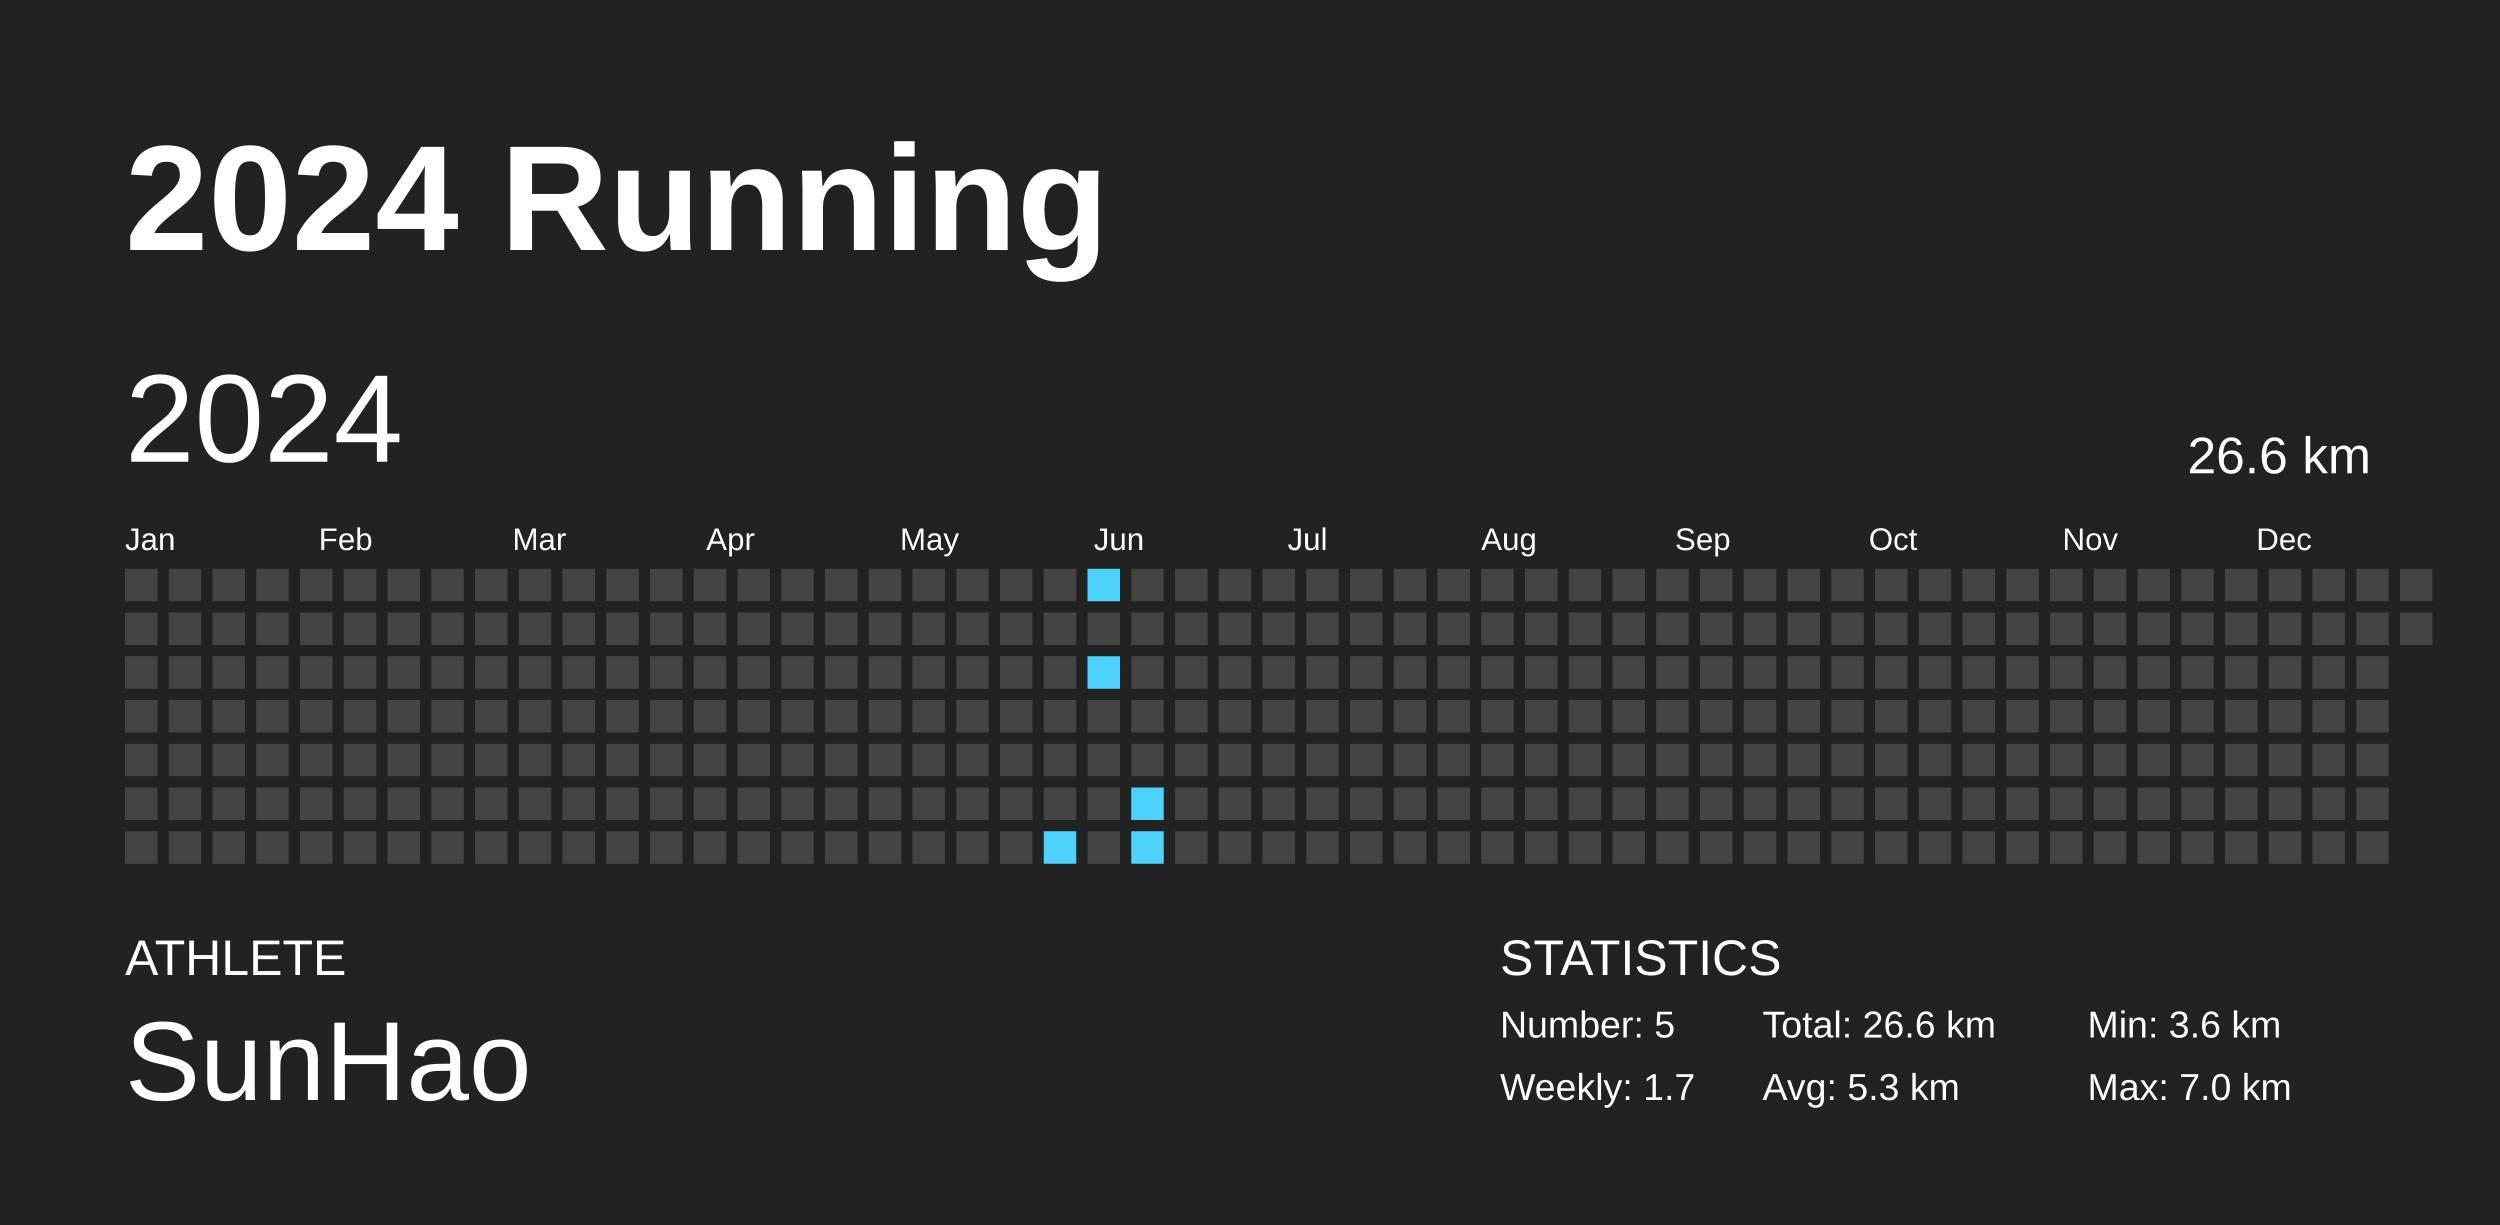
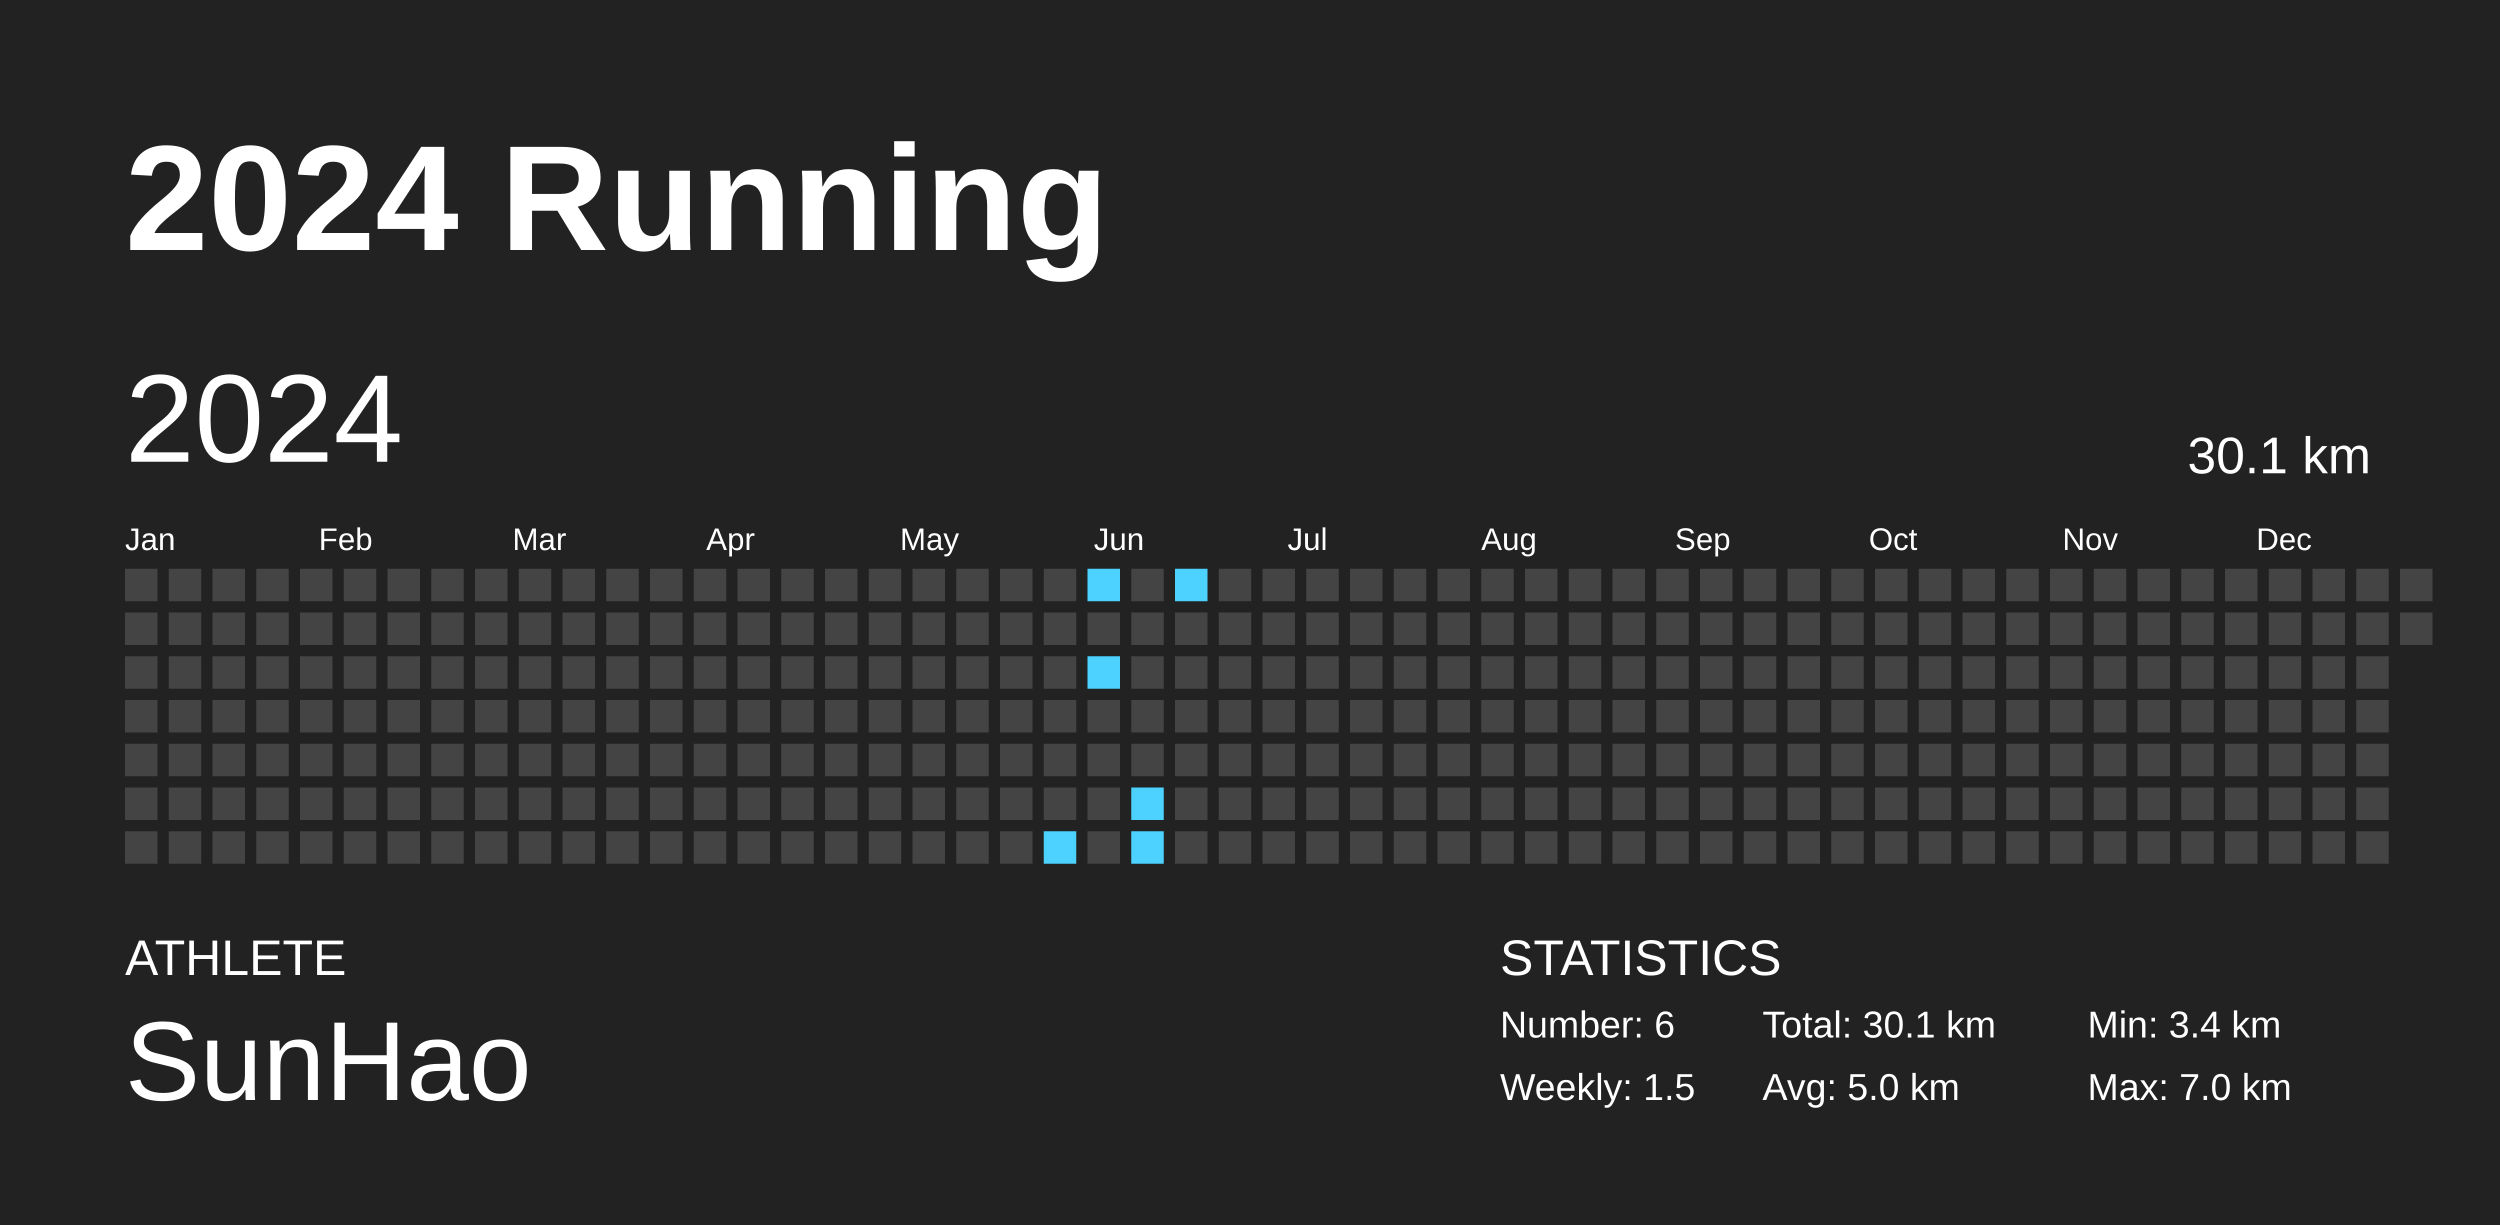
<svg xmlns="http://www.w3.org/2000/svg" baseProfile="full" height="98mm" version="1.1" viewBox="0,0,200,98" width="200mm">
  <defs />
  <rect fill="#222222" height="98" width="200" x="0" y="0" />
  <text fill="#FFFFFF" style="font-size:12px; font-family:Arial; font-weight:bold;" x="10" y="20">2024 Running</text>
  <text fill="#FFFFFF" style="font-size:4px; font-family:Arial" x="10" y="78">ATHLETE</text>
  <text fill="#FFFFFF" style="font-size:9px; font-family:Arial" x="10" y="88">SunHao</text>
  <text fill="#FFFFFF" style="font-size:4px; font-family:Arial" x="120" y="78">STATISTICS</text>
-   <text fill="#FFFFFF" style="font-size:3px; font-family:Arial" x="120" y="83">Number: 5</text>
-   <text fill="#FFFFFF" style="font-size:3px; font-family:Arial" x="120" y="88">Weekly: 1.7</text>
-   <text fill="#FFFFFF" style="font-size:3px; font-family:Arial" x="141" y="83">Total: 26.6 km</text>
-   <text fill="#FFFFFF" style="font-size:3px; font-family:Arial" x="141" y="88">Avg: 5.3 km</text>
-   <text fill="#FFFFFF" style="font-size:3px; font-family:Arial" x="167" y="83">Min: 3.6 km</text>
+   <text fill="#FFFFFF" style="font-size:3px; font-family:Arial" x="120" y="83">Number: 6</text>
+   <text fill="#FFFFFF" style="font-size:3px; font-family:Arial" x="120" y="88">Weekly: 1.5</text>
+   <text fill="#FFFFFF" style="font-size:3px; font-family:Arial" x="141" y="83">Total: 30.1 km</text>
+   <text fill="#FFFFFF" style="font-size:3px; font-family:Arial" x="141" y="88">Avg: 5.0 km</text>
+   <text fill="#FFFFFF" style="font-size:3px; font-family:Arial" x="167" y="83">Min: 3.4 km</text>
  <text fill="#FFFFFF" style="font-size:3px; font-family:Arial" x="167" y="88">Max: 7.0 km</text>
  <text dominant-baseline="hanging" fill="#FFFFFF" style="font-size:10.0px; font-family:Arial;" x="10" y="30">2024</text>
-   <text dominant-baseline="hanging" fill="#FFFFFF" style="font-size:4.125px; font-family:Arial;" x="175" y="35">26.6 km</text>
+   <text dominant-baseline="hanging" fill="#FFFFFF" style="font-size:4.125px; font-family:Arial;" x="175" y="35">30.1 km</text>
  <text fill="#FFFFFF" style="font-size:2.5px; font-family:Arial" x="10.0" y="44">Jan</text>
  <text fill="#FFFFFF" style="font-size:2.5px; font-family:Arial" x="25.5" y="44">Feb</text>
  <text fill="#FFFFFF" style="font-size:2.5px; font-family:Arial" x="41.0" y="44">Mar</text>
  <text fill="#FFFFFF" style="font-size:2.5px; font-family:Arial" x="56.5" y="44">Apr</text>
  <text fill="#FFFFFF" style="font-size:2.5px; font-family:Arial" x="72.0" y="44">May</text>
  <text fill="#FFFFFF" style="font-size:2.5px; font-family:Arial" x="87.5" y="44">Jun</text>
  <text fill="#FFFFFF" style="font-size:2.5px; font-family:Arial" x="103.0" y="44">Jul</text>
  <text fill="#FFFFFF" style="font-size:2.5px; font-family:Arial" x="118.5" y="44">Aug</text>
  <text fill="#FFFFFF" style="font-size:2.5px; font-family:Arial" x="134.0" y="44">Sep</text>
  <text fill="#FFFFFF" style="font-size:2.5px; font-family:Arial" x="149.5" y="44">Oct</text>
  <text fill="#FFFFFF" style="font-size:2.5px; font-family:Arial" x="165.0" y="44">Nov</text>
  <text fill="#FFFFFF" style="font-size:2.5px; font-family:Arial" x="180.5" y="44">Dec</text>
  <rect fill="#444444" height="2.6" width="2.6" x="10.0" y="45.5" />
  <rect fill="#444444" height="2.6" width="2.6" x="10.0" y="49.0" />
  <rect fill="#444444" height="2.6" width="2.6" x="10.0" y="52.5" />
  <rect fill="#444444" height="2.6" width="2.6" x="10.0" y="56.0" />
  <rect fill="#444444" height="2.6" width="2.6" x="10.0" y="59.5" />
  <rect fill="#444444" height="2.6" width="2.6" x="10.0" y="63.0" />
  <rect fill="#444444" height="2.6" width="2.6" x="10.0" y="66.5" />
  <rect fill="#444444" height="2.6" width="2.6" x="13.5" y="45.5" />
  <rect fill="#444444" height="2.6" width="2.6" x="13.5" y="49.0" />
  <rect fill="#444444" height="2.6" width="2.6" x="13.5" y="52.5" />
  <rect fill="#444444" height="2.6" width="2.6" x="13.5" y="56.0" />
  <rect fill="#444444" height="2.6" width="2.6" x="13.5" y="59.5" />
  <rect fill="#444444" height="2.6" width="2.6" x="13.5" y="63.0" />
  <rect fill="#444444" height="2.6" width="2.6" x="13.5" y="66.5" />
  <rect fill="#444444" height="2.6" width="2.6" x="17.0" y="45.5" />
  <rect fill="#444444" height="2.6" width="2.6" x="17.0" y="49.0" />
  <rect fill="#444444" height="2.6" width="2.6" x="17.0" y="52.5" />
  <rect fill="#444444" height="2.6" width="2.6" x="17.0" y="56.0" />
  <rect fill="#444444" height="2.6" width="2.6" x="17.0" y="59.5" />
  <rect fill="#444444" height="2.6" width="2.6" x="17.0" y="63.0" />
  <rect fill="#444444" height="2.6" width="2.6" x="17.0" y="66.5" />
  <rect fill="#444444" height="2.6" width="2.6" x="20.5" y="45.5" />
  <rect fill="#444444" height="2.6" width="2.6" x="20.5" y="49.0" />
  <rect fill="#444444" height="2.6" width="2.6" x="20.5" y="52.5" />
  <rect fill="#444444" height="2.6" width="2.6" x="20.5" y="56.0" />
  <rect fill="#444444" height="2.6" width="2.6" x="20.5" y="59.5" />
  <rect fill="#444444" height="2.6" width="2.6" x="20.5" y="63.0" />
  <rect fill="#444444" height="2.6" width="2.6" x="20.5" y="66.5" />
  <rect fill="#444444" height="2.6" width="2.6" x="24.0" y="45.5" />
  <rect fill="#444444" height="2.6" width="2.6" x="24.0" y="49.0" />
  <rect fill="#444444" height="2.6" width="2.6" x="24.0" y="52.5" />
  <rect fill="#444444" height="2.6" width="2.6" x="24.0" y="56.0" />
  <rect fill="#444444" height="2.6" width="2.6" x="24.0" y="59.5" />
  <rect fill="#444444" height="2.6" width="2.6" x="24.0" y="63.0" />
  <rect fill="#444444" height="2.6" width="2.6" x="24.0" y="66.5" />
  <rect fill="#444444" height="2.6" width="2.6" x="27.5" y="45.5" />
  <rect fill="#444444" height="2.6" width="2.6" x="27.5" y="49.0" />
  <rect fill="#444444" height="2.6" width="2.6" x="27.5" y="52.5" />
  <rect fill="#444444" height="2.6" width="2.6" x="27.5" y="56.0" />
  <rect fill="#444444" height="2.6" width="2.6" x="27.5" y="59.5" />
  <rect fill="#444444" height="2.6" width="2.6" x="27.5" y="63.0" />
  <rect fill="#444444" height="2.6" width="2.6" x="27.5" y="66.5" />
  <rect fill="#444444" height="2.6" width="2.6" x="31.0" y="45.5" />
  <rect fill="#444444" height="2.6" width="2.6" x="31.0" y="49.0" />
  <rect fill="#444444" height="2.6" width="2.6" x="31.0" y="52.5" />
  <rect fill="#444444" height="2.6" width="2.6" x="31.0" y="56.0" />
  <rect fill="#444444" height="2.6" width="2.6" x="31.0" y="59.5" />
  <rect fill="#444444" height="2.6" width="2.6" x="31.0" y="63.0" />
  <rect fill="#444444" height="2.6" width="2.6" x="31.0" y="66.5" />
  <rect fill="#444444" height="2.6" width="2.6" x="34.5" y="45.5" />
  <rect fill="#444444" height="2.6" width="2.6" x="34.5" y="49.0" />
  <rect fill="#444444" height="2.6" width="2.6" x="34.5" y="52.5" />
  <rect fill="#444444" height="2.6" width="2.6" x="34.5" y="56.0" />
  <rect fill="#444444" height="2.6" width="2.6" x="34.5" y="59.5" />
  <rect fill="#444444" height="2.6" width="2.6" x="34.5" y="63.0" />
  <rect fill="#444444" height="2.6" width="2.6" x="34.5" y="66.5" />
  <rect fill="#444444" height="2.6" width="2.6" x="38.0" y="45.5" />
  <rect fill="#444444" height="2.6" width="2.6" x="38.0" y="49.0" />
  <rect fill="#444444" height="2.6" width="2.6" x="38.0" y="52.5" />
  <rect fill="#444444" height="2.6" width="2.6" x="38.0" y="56.0" />
  <rect fill="#444444" height="2.6" width="2.6" x="38.0" y="59.5" />
  <rect fill="#444444" height="2.6" width="2.6" x="38.0" y="63.0" />
  <rect fill="#444444" height="2.6" width="2.6" x="38.0" y="66.5" />
  <rect fill="#444444" height="2.6" width="2.6" x="41.5" y="45.5" />
  <rect fill="#444444" height="2.6" width="2.6" x="41.5" y="49.0" />
  <rect fill="#444444" height="2.6" width="2.6" x="41.5" y="52.5" />
  <rect fill="#444444" height="2.6" width="2.6" x="41.5" y="56.0" />
  <rect fill="#444444" height="2.6" width="2.6" x="41.5" y="59.5" />
  <rect fill="#444444" height="2.6" width="2.6" x="41.5" y="63.0" />
  <rect fill="#444444" height="2.6" width="2.6" x="41.5" y="66.5" />
  <rect fill="#444444" height="2.6" width="2.6" x="45.0" y="45.5" />
  <rect fill="#444444" height="2.6" width="2.6" x="45.0" y="49.0" />
  <rect fill="#444444" height="2.6" width="2.6" x="45.0" y="52.5" />
  <rect fill="#444444" height="2.6" width="2.6" x="45.0" y="56.0" />
  <rect fill="#444444" height="2.6" width="2.6" x="45.0" y="59.5" />
  <rect fill="#444444" height="2.6" width="2.6" x="45.0" y="63.0" />
  <rect fill="#444444" height="2.6" width="2.6" x="45.0" y="66.5" />
  <rect fill="#444444" height="2.6" width="2.6" x="48.5" y="45.5" />
  <rect fill="#444444" height="2.6" width="2.6" x="48.5" y="49.0" />
  <rect fill="#444444" height="2.6" width="2.6" x="48.5" y="52.5" />
  <rect fill="#444444" height="2.6" width="2.6" x="48.5" y="56.0" />
  <rect fill="#444444" height="2.6" width="2.6" x="48.5" y="59.5" />
  <rect fill="#444444" height="2.6" width="2.6" x="48.5" y="63.0" />
  <rect fill="#444444" height="2.6" width="2.6" x="48.5" y="66.5" />
  <rect fill="#444444" height="2.6" width="2.6" x="52.0" y="45.5" />
  <rect fill="#444444" height="2.6" width="2.6" x="52.0" y="49.0" />
  <rect fill="#444444" height="2.6" width="2.6" x="52.0" y="52.5" />
  <rect fill="#444444" height="2.6" width="2.6" x="52.0" y="56.0" />
  <rect fill="#444444" height="2.6" width="2.6" x="52.0" y="59.5" />
  <rect fill="#444444" height="2.6" width="2.6" x="52.0" y="63.0" />
  <rect fill="#444444" height="2.6" width="2.6" x="52.0" y="66.5" />
  <rect fill="#444444" height="2.6" width="2.6" x="55.5" y="45.5" />
  <rect fill="#444444" height="2.6" width="2.6" x="55.5" y="49.0" />
  <rect fill="#444444" height="2.6" width="2.6" x="55.5" y="52.5" />
  <rect fill="#444444" height="2.6" width="2.6" x="55.5" y="56.0" />
  <rect fill="#444444" height="2.6" width="2.6" x="55.5" y="59.5" />
  <rect fill="#444444" height="2.6" width="2.6" x="55.5" y="63.0" />
  <rect fill="#444444" height="2.6" width="2.6" x="55.5" y="66.5" />
  <rect fill="#444444" height="2.6" width="2.6" x="59.0" y="45.5" />
  <rect fill="#444444" height="2.6" width="2.6" x="59.0" y="49.0" />
  <rect fill="#444444" height="2.6" width="2.6" x="59.0" y="52.5" />
  <rect fill="#444444" height="2.6" width="2.6" x="59.0" y="56.0" />
  <rect fill="#444444" height="2.6" width="2.6" x="59.0" y="59.5" />
  <rect fill="#444444" height="2.6" width="2.6" x="59.0" y="63.0" />
  <rect fill="#444444" height="2.6" width="2.6" x="59.0" y="66.5" />
  <rect fill="#444444" height="2.6" width="2.6" x="62.5" y="45.5" />
  <rect fill="#444444" height="2.6" width="2.6" x="62.5" y="49.0" />
  <rect fill="#444444" height="2.6" width="2.6" x="62.5" y="52.5" />
  <rect fill="#444444" height="2.6" width="2.6" x="62.5" y="56.0" />
  <rect fill="#444444" height="2.6" width="2.6" x="62.5" y="59.5" />
  <rect fill="#444444" height="2.6" width="2.6" x="62.5" y="63.0" />
  <rect fill="#444444" height="2.6" width="2.6" x="62.5" y="66.5" />
  <rect fill="#444444" height="2.6" width="2.6" x="66.0" y="45.5" />
  <rect fill="#444444" height="2.6" width="2.6" x="66.0" y="49.0" />
  <rect fill="#444444" height="2.6" width="2.6" x="66.0" y="52.5" />
  <rect fill="#444444" height="2.6" width="2.6" x="66.0" y="56.0" />
  <rect fill="#444444" height="2.6" width="2.6" x="66.0" y="59.5" />
  <rect fill="#444444" height="2.6" width="2.6" x="66.0" y="63.0" />
  <rect fill="#444444" height="2.6" width="2.6" x="66.0" y="66.5" />
  <rect fill="#444444" height="2.6" width="2.6" x="69.5" y="45.5" />
  <rect fill="#444444" height="2.6" width="2.6" x="69.5" y="49.0" />
  <rect fill="#444444" height="2.6" width="2.6" x="69.5" y="52.5" />
  <rect fill="#444444" height="2.6" width="2.6" x="69.5" y="56.0" />
  <rect fill="#444444" height="2.6" width="2.6" x="69.5" y="59.5" />
  <rect fill="#444444" height="2.6" width="2.6" x="69.5" y="63.0" />
  <rect fill="#444444" height="2.6" width="2.6" x="69.5" y="66.5" />
  <rect fill="#444444" height="2.6" width="2.6" x="73.0" y="45.5" />
  <rect fill="#444444" height="2.6" width="2.6" x="73.0" y="49.0" />
  <rect fill="#444444" height="2.6" width="2.6" x="73.0" y="52.5" />
  <rect fill="#444444" height="2.6" width="2.6" x="73.0" y="56.0" />
  <rect fill="#444444" height="2.6" width="2.6" x="73.0" y="59.5" />
  <rect fill="#444444" height="2.6" width="2.6" x="73.0" y="63.0" />
  <rect fill="#444444" height="2.6" width="2.6" x="73.0" y="66.5" />
  <rect fill="#444444" height="2.6" width="2.6" x="76.5" y="45.5" />
  <rect fill="#444444" height="2.6" width="2.6" x="76.5" y="49.0" />
  <rect fill="#444444" height="2.6" width="2.6" x="76.5" y="52.5" />
  <rect fill="#444444" height="2.6" width="2.6" x="76.5" y="56.0" />
  <rect fill="#444444" height="2.6" width="2.6" x="76.5" y="59.5" />
  <rect fill="#444444" height="2.6" width="2.6" x="76.5" y="63.0" />
  <rect fill="#444444" height="2.6" width="2.6" x="76.5" y="66.5" />
  <rect fill="#444444" height="2.6" width="2.6" x="80.0" y="45.5" />
  <rect fill="#444444" height="2.6" width="2.6" x="80.0" y="49.0" />
  <rect fill="#444444" height="2.6" width="2.6" x="80.0" y="52.5" />
  <rect fill="#444444" height="2.6" width="2.6" x="80.0" y="56.0" />
  <rect fill="#444444" height="2.6" width="2.6" x="80.0" y="59.5" />
  <rect fill="#444444" height="2.6" width="2.6" x="80.0" y="63.0" />
  <rect fill="#444444" height="2.6" width="2.6" x="80.0" y="66.5" />
  <rect fill="#444444" height="2.6" width="2.6" x="83.5" y="45.5" />
  <rect fill="#444444" height="2.6" width="2.6" x="83.5" y="49.0" />
  <rect fill="#444444" height="2.6" width="2.6" x="83.5" y="52.5" />
  <rect fill="#444444" height="2.6" width="2.6" x="83.5" y="56.0" />
  <rect fill="#444444" height="2.6" width="2.6" x="83.5" y="59.5" />
  <rect fill="#444444" height="2.6" width="2.6" x="83.5" y="63.0" />
  <rect fill="#4dd2ff" height="2.6" width="2.6" x="83.5" y="66.5" />
  <rect fill="#4dd2ff" height="2.6" width="2.6" x="87.0" y="45.5" />
  <rect fill="#444444" height="2.6" width="2.6" x="87.0" y="49.0" />
  <rect fill="#4dd2ff" height="2.6" width="2.6" x="87.0" y="52.5" />
  <rect fill="#444444" height="2.6" width="2.6" x="87.0" y="56.0" />
  <rect fill="#444444" height="2.6" width="2.6" x="87.0" y="59.5" />
  <rect fill="#444444" height="2.6" width="2.6" x="87.0" y="63.0" />
  <rect fill="#444444" height="2.6" width="2.6" x="87.0" y="66.5" />
  <rect fill="#444444" height="2.6" width="2.6" x="90.5" y="45.5" />
  <rect fill="#444444" height="2.6" width="2.6" x="90.5" y="49.0" />
  <rect fill="#444444" height="2.6" width="2.6" x="90.5" y="52.5" />
  <rect fill="#444444" height="2.6" width="2.6" x="90.5" y="56.0" />
  <rect fill="#444444" height="2.6" width="2.6" x="90.5" y="59.5" />
  <rect fill="#4dd2ff" height="2.6" width="2.6" x="90.5" y="63.0" />
  <rect fill="#4dd2ff" height="2.6" width="2.6" x="90.5" y="66.5" />
-   <rect fill="#444444" height="2.6" width="2.6" x="94.0" y="45.5" />
+   <rect fill="#4dd2ff" height="2.6" width="2.6" x="94.0" y="45.5" />
  <rect fill="#444444" height="2.6" width="2.6" x="94.0" y="49.0" />
  <rect fill="#444444" height="2.6" width="2.6" x="94.0" y="52.5" />
  <rect fill="#444444" height="2.6" width="2.6" x="94.0" y="56.0" />
  <rect fill="#444444" height="2.6" width="2.6" x="94.0" y="59.5" />
  <rect fill="#444444" height="2.6" width="2.6" x="94.0" y="63.0" />
  <rect fill="#444444" height="2.6" width="2.6" x="94.0" y="66.5" />
  <rect fill="#444444" height="2.6" width="2.6" x="97.5" y="45.5" />
  <rect fill="#444444" height="2.6" width="2.6" x="97.5" y="49.0" />
  <rect fill="#444444" height="2.6" width="2.6" x="97.5" y="52.5" />
  <rect fill="#444444" height="2.6" width="2.6" x="97.5" y="56.0" />
  <rect fill="#444444" height="2.6" width="2.6" x="97.5" y="59.5" />
  <rect fill="#444444" height="2.6" width="2.6" x="97.5" y="63.0" />
  <rect fill="#444444" height="2.6" width="2.6" x="97.5" y="66.5" />
  <rect fill="#444444" height="2.6" width="2.6" x="101.0" y="45.5" />
  <rect fill="#444444" height="2.6" width="2.6" x="101.0" y="49.0" />
  <rect fill="#444444" height="2.6" width="2.6" x="101.0" y="52.5" />
  <rect fill="#444444" height="2.6" width="2.6" x="101.0" y="56.0" />
  <rect fill="#444444" height="2.6" width="2.6" x="101.0" y="59.5" />
  <rect fill="#444444" height="2.6" width="2.6" x="101.0" y="63.0" />
  <rect fill="#444444" height="2.6" width="2.6" x="101.0" y="66.5" />
  <rect fill="#444444" height="2.6" width="2.6" x="104.5" y="45.5" />
  <rect fill="#444444" height="2.6" width="2.6" x="104.5" y="49.0" />
  <rect fill="#444444" height="2.6" width="2.6" x="104.5" y="52.5" />
  <rect fill="#444444" height="2.6" width="2.6" x="104.5" y="56.0" />
  <rect fill="#444444" height="2.6" width="2.6" x="104.5" y="59.5" />
  <rect fill="#444444" height="2.6" width="2.6" x="104.5" y="63.0" />
  <rect fill="#444444" height="2.6" width="2.6" x="104.5" y="66.5" />
  <rect fill="#444444" height="2.6" width="2.6" x="108.0" y="45.5" />
  <rect fill="#444444" height="2.6" width="2.6" x="108.0" y="49.0" />
  <rect fill="#444444" height="2.6" width="2.6" x="108.0" y="52.5" />
  <rect fill="#444444" height="2.6" width="2.6" x="108.0" y="56.0" />
  <rect fill="#444444" height="2.6" width="2.6" x="108.0" y="59.5" />
  <rect fill="#444444" height="2.6" width="2.6" x="108.0" y="63.0" />
  <rect fill="#444444" height="2.6" width="2.6" x="108.0" y="66.5" />
  <rect fill="#444444" height="2.6" width="2.6" x="111.5" y="45.5" />
  <rect fill="#444444" height="2.6" width="2.6" x="111.5" y="49.0" />
  <rect fill="#444444" height="2.6" width="2.6" x="111.5" y="52.5" />
  <rect fill="#444444" height="2.6" width="2.6" x="111.5" y="56.0" />
  <rect fill="#444444" height="2.6" width="2.6" x="111.5" y="59.5" />
  <rect fill="#444444" height="2.6" width="2.6" x="111.5" y="63.0" />
  <rect fill="#444444" height="2.6" width="2.6" x="111.5" y="66.5" />
  <rect fill="#444444" height="2.6" width="2.6" x="115.0" y="45.5" />
  <rect fill="#444444" height="2.6" width="2.6" x="115.0" y="49.0" />
  <rect fill="#444444" height="2.6" width="2.6" x="115.0" y="52.5" />
  <rect fill="#444444" height="2.6" width="2.6" x="115.0" y="56.0" />
  <rect fill="#444444" height="2.6" width="2.6" x="115.0" y="59.5" />
  <rect fill="#444444" height="2.6" width="2.6" x="115.0" y="63.0" />
  <rect fill="#444444" height="2.6" width="2.6" x="115.0" y="66.5" />
  <rect fill="#444444" height="2.6" width="2.6" x="118.5" y="45.5" />
  <rect fill="#444444" height="2.6" width="2.6" x="118.5" y="49.0" />
  <rect fill="#444444" height="2.6" width="2.6" x="118.5" y="52.5" />
  <rect fill="#444444" height="2.6" width="2.6" x="118.5" y="56.0" />
  <rect fill="#444444" height="2.6" width="2.6" x="118.5" y="59.5" />
  <rect fill="#444444" height="2.6" width="2.6" x="118.5" y="63.0" />
  <rect fill="#444444" height="2.6" width="2.6" x="118.5" y="66.5" />
  <rect fill="#444444" height="2.6" width="2.6" x="122.0" y="45.5" />
  <rect fill="#444444" height="2.6" width="2.6" x="122.0" y="49.0" />
  <rect fill="#444444" height="2.6" width="2.6" x="122.0" y="52.5" />
  <rect fill="#444444" height="2.6" width="2.6" x="122.0" y="56.0" />
  <rect fill="#444444" height="2.6" width="2.6" x="122.0" y="59.5" />
  <rect fill="#444444" height="2.6" width="2.6" x="122.0" y="63.0" />
  <rect fill="#444444" height="2.6" width="2.6" x="122.0" y="66.5" />
  <rect fill="#444444" height="2.6" width="2.6" x="125.5" y="45.5" />
  <rect fill="#444444" height="2.6" width="2.6" x="125.5" y="49.0" />
  <rect fill="#444444" height="2.6" width="2.6" x="125.5" y="52.5" />
  <rect fill="#444444" height="2.6" width="2.6" x="125.5" y="56.0" />
  <rect fill="#444444" height="2.6" width="2.6" x="125.5" y="59.5" />
  <rect fill="#444444" height="2.6" width="2.6" x="125.5" y="63.0" />
  <rect fill="#444444" height="2.6" width="2.6" x="125.5" y="66.5" />
  <rect fill="#444444" height="2.6" width="2.6" x="129.0" y="45.5" />
  <rect fill="#444444" height="2.6" width="2.6" x="129.0" y="49.0" />
  <rect fill="#444444" height="2.6" width="2.6" x="129.0" y="52.5" />
  <rect fill="#444444" height="2.6" width="2.6" x="129.0" y="56.0" />
  <rect fill="#444444" height="2.6" width="2.6" x="129.0" y="59.5" />
  <rect fill="#444444" height="2.6" width="2.6" x="129.0" y="63.0" />
  <rect fill="#444444" height="2.6" width="2.6" x="129.0" y="66.5" />
  <rect fill="#444444" height="2.6" width="2.6" x="132.5" y="45.5" />
  <rect fill="#444444" height="2.6" width="2.6" x="132.5" y="49.0" />
  <rect fill="#444444" height="2.6" width="2.6" x="132.5" y="52.5" />
  <rect fill="#444444" height="2.6" width="2.6" x="132.5" y="56.0" />
  <rect fill="#444444" height="2.6" width="2.6" x="132.5" y="59.5" />
  <rect fill="#444444" height="2.6" width="2.6" x="132.5" y="63.0" />
  <rect fill="#444444" height="2.6" width="2.6" x="132.5" y="66.5" />
  <rect fill="#444444" height="2.6" width="2.6" x="136.0" y="45.5" />
  <rect fill="#444444" height="2.6" width="2.6" x="136.0" y="49.0" />
  <rect fill="#444444" height="2.6" width="2.6" x="136.0" y="52.5" />
  <rect fill="#444444" height="2.6" width="2.6" x="136.0" y="56.0" />
  <rect fill="#444444" height="2.6" width="2.6" x="136.0" y="59.5" />
  <rect fill="#444444" height="2.6" width="2.6" x="136.0" y="63.0" />
  <rect fill="#444444" height="2.6" width="2.6" x="136.0" y="66.5" />
  <rect fill="#444444" height="2.6" width="2.6" x="139.5" y="45.5" />
  <rect fill="#444444" height="2.6" width="2.6" x="139.5" y="49.0" />
  <rect fill="#444444" height="2.6" width="2.6" x="139.5" y="52.5" />
  <rect fill="#444444" height="2.6" width="2.6" x="139.5" y="56.0" />
  <rect fill="#444444" height="2.6" width="2.6" x="139.5" y="59.5" />
  <rect fill="#444444" height="2.6" width="2.6" x="139.5" y="63.0" />
  <rect fill="#444444" height="2.6" width="2.6" x="139.5" y="66.5" />
  <rect fill="#444444" height="2.6" width="2.6" x="143.0" y="45.5" />
  <rect fill="#444444" height="2.6" width="2.6" x="143.0" y="49.0" />
  <rect fill="#444444" height="2.6" width="2.6" x="143.0" y="52.5" />
  <rect fill="#444444" height="2.6" width="2.6" x="143.0" y="56.0" />
  <rect fill="#444444" height="2.6" width="2.6" x="143.0" y="59.5" />
  <rect fill="#444444" height="2.6" width="2.6" x="143.0" y="63.0" />
  <rect fill="#444444" height="2.6" width="2.6" x="143.0" y="66.5" />
  <rect fill="#444444" height="2.6" width="2.6" x="146.5" y="45.5" />
  <rect fill="#444444" height="2.6" width="2.6" x="146.5" y="49.0" />
  <rect fill="#444444" height="2.6" width="2.6" x="146.5" y="52.5" />
  <rect fill="#444444" height="2.6" width="2.6" x="146.5" y="56.0" />
  <rect fill="#444444" height="2.6" width="2.6" x="146.5" y="59.5" />
  <rect fill="#444444" height="2.6" width="2.6" x="146.5" y="63.0" />
  <rect fill="#444444" height="2.6" width="2.6" x="146.5" y="66.5" />
  <rect fill="#444444" height="2.6" width="2.6" x="150.0" y="45.5" />
  <rect fill="#444444" height="2.6" width="2.6" x="150.0" y="49.0" />
  <rect fill="#444444" height="2.6" width="2.6" x="150.0" y="52.5" />
  <rect fill="#444444" height="2.6" width="2.6" x="150.0" y="56.0" />
  <rect fill="#444444" height="2.6" width="2.6" x="150.0" y="59.5" />
  <rect fill="#444444" height="2.6" width="2.6" x="150.0" y="63.0" />
  <rect fill="#444444" height="2.6" width="2.6" x="150.0" y="66.5" />
  <rect fill="#444444" height="2.6" width="2.6" x="153.5" y="45.5" />
  <rect fill="#444444" height="2.6" width="2.6" x="153.5" y="49.0" />
  <rect fill="#444444" height="2.6" width="2.6" x="153.5" y="52.5" />
  <rect fill="#444444" height="2.6" width="2.6" x="153.5" y="56.0" />
  <rect fill="#444444" height="2.6" width="2.6" x="153.5" y="59.5" />
  <rect fill="#444444" height="2.6" width="2.6" x="153.5" y="63.0" />
  <rect fill="#444444" height="2.6" width="2.6" x="153.5" y="66.5" />
  <rect fill="#444444" height="2.6" width="2.6" x="157.0" y="45.5" />
  <rect fill="#444444" height="2.6" width="2.6" x="157.0" y="49.0" />
  <rect fill="#444444" height="2.6" width="2.6" x="157.0" y="52.5" />
  <rect fill="#444444" height="2.6" width="2.6" x="157.0" y="56.0" />
  <rect fill="#444444" height="2.6" width="2.6" x="157.0" y="59.5" />
  <rect fill="#444444" height="2.6" width="2.6" x="157.0" y="63.0" />
  <rect fill="#444444" height="2.6" width="2.6" x="157.0" y="66.5" />
  <rect fill="#444444" height="2.6" width="2.6" x="160.5" y="45.5" />
  <rect fill="#444444" height="2.6" width="2.6" x="160.5" y="49.0" />
  <rect fill="#444444" height="2.6" width="2.6" x="160.5" y="52.5" />
  <rect fill="#444444" height="2.6" width="2.6" x="160.5" y="56.0" />
  <rect fill="#444444" height="2.6" width="2.6" x="160.5" y="59.5" />
  <rect fill="#444444" height="2.6" width="2.6" x="160.5" y="63.0" />
  <rect fill="#444444" height="2.6" width="2.6" x="160.5" y="66.5" />
  <rect fill="#444444" height="2.6" width="2.6" x="164.0" y="45.5" />
  <rect fill="#444444" height="2.6" width="2.6" x="164.0" y="49.0" />
  <rect fill="#444444" height="2.6" width="2.6" x="164.0" y="52.5" />
  <rect fill="#444444" height="2.6" width="2.6" x="164.0" y="56.0" />
  <rect fill="#444444" height="2.6" width="2.6" x="164.0" y="59.5" />
  <rect fill="#444444" height="2.6" width="2.6" x="164.0" y="63.0" />
  <rect fill="#444444" height="2.6" width="2.6" x="164.0" y="66.5" />
  <rect fill="#444444" height="2.6" width="2.6" x="167.5" y="45.5" />
  <rect fill="#444444" height="2.6" width="2.6" x="167.5" y="49.0" />
  <rect fill="#444444" height="2.6" width="2.6" x="167.5" y="52.5" />
  <rect fill="#444444" height="2.6" width="2.6" x="167.5" y="56.0" />
  <rect fill="#444444" height="2.6" width="2.6" x="167.5" y="59.5" />
  <rect fill="#444444" height="2.6" width="2.6" x="167.5" y="63.0" />
  <rect fill="#444444" height="2.6" width="2.6" x="167.5" y="66.5" />
  <rect fill="#444444" height="2.6" width="2.6" x="171.0" y="45.5" />
  <rect fill="#444444" height="2.6" width="2.6" x="171.0" y="49.0" />
  <rect fill="#444444" height="2.6" width="2.6" x="171.0" y="52.5" />
  <rect fill="#444444" height="2.6" width="2.6" x="171.0" y="56.0" />
  <rect fill="#444444" height="2.6" width="2.6" x="171.0" y="59.5" />
  <rect fill="#444444" height="2.6" width="2.6" x="171.0" y="63.0" />
  <rect fill="#444444" height="2.6" width="2.6" x="171.0" y="66.5" />
  <rect fill="#444444" height="2.6" width="2.6" x="174.5" y="45.5" />
  <rect fill="#444444" height="2.6" width="2.6" x="174.5" y="49.0" />
  <rect fill="#444444" height="2.6" width="2.6" x="174.5" y="52.5" />
  <rect fill="#444444" height="2.6" width="2.6" x="174.5" y="56.0" />
  <rect fill="#444444" height="2.6" width="2.6" x="174.5" y="59.5" />
  <rect fill="#444444" height="2.6" width="2.6" x="174.5" y="63.0" />
  <rect fill="#444444" height="2.6" width="2.6" x="174.5" y="66.5" />
  <rect fill="#444444" height="2.6" width="2.6" x="178.0" y="45.5" />
  <rect fill="#444444" height="2.6" width="2.6" x="178.0" y="49.0" />
  <rect fill="#444444" height="2.6" width="2.6" x="178.0" y="52.5" />
  <rect fill="#444444" height="2.6" width="2.6" x="178.0" y="56.0" />
  <rect fill="#444444" height="2.6" width="2.6" x="178.0" y="59.5" />
  <rect fill="#444444" height="2.6" width="2.6" x="178.0" y="63.0" />
  <rect fill="#444444" height="2.6" width="2.6" x="178.0" y="66.5" />
  <rect fill="#444444" height="2.6" width="2.6" x="181.5" y="45.5" />
  <rect fill="#444444" height="2.6" width="2.6" x="181.5" y="49.0" />
  <rect fill="#444444" height="2.6" width="2.6" x="181.5" y="52.5" />
  <rect fill="#444444" height="2.6" width="2.6" x="181.5" y="56.0" />
  <rect fill="#444444" height="2.6" width="2.6" x="181.5" y="59.5" />
  <rect fill="#444444" height="2.6" width="2.6" x="181.5" y="63.0" />
  <rect fill="#444444" height="2.6" width="2.6" x="181.5" y="66.5" />
  <rect fill="#444444" height="2.6" width="2.6" x="185.0" y="45.5" />
  <rect fill="#444444" height="2.6" width="2.6" x="185.0" y="49.0" />
  <rect fill="#444444" height="2.6" width="2.6" x="185.0" y="52.5" />
  <rect fill="#444444" height="2.6" width="2.6" x="185.0" y="56.0" />
  <rect fill="#444444" height="2.6" width="2.6" x="185.0" y="59.5" />
  <rect fill="#444444" height="2.6" width="2.6" x="185.0" y="63.0" />
  <rect fill="#444444" height="2.6" width="2.6" x="185.0" y="66.5" />
  <rect fill="#444444" height="2.6" width="2.6" x="188.5" y="45.5" />
  <rect fill="#444444" height="2.6" width="2.6" x="188.5" y="49.0" />
  <rect fill="#444444" height="2.6" width="2.6" x="188.5" y="52.5" />
  <rect fill="#444444" height="2.6" width="2.6" x="188.5" y="56.0" />
  <rect fill="#444444" height="2.6" width="2.6" x="188.5" y="59.5" />
  <rect fill="#444444" height="2.6" width="2.6" x="188.5" y="63.0" />
  <rect fill="#444444" height="2.6" width="2.6" x="188.5" y="66.5" />
  <rect fill="#444444" height="2.6" width="2.6" x="192.0" y="45.5" />
  <rect fill="#444444" height="2.6" width="2.6" x="192.0" y="49.0" />
</svg>
